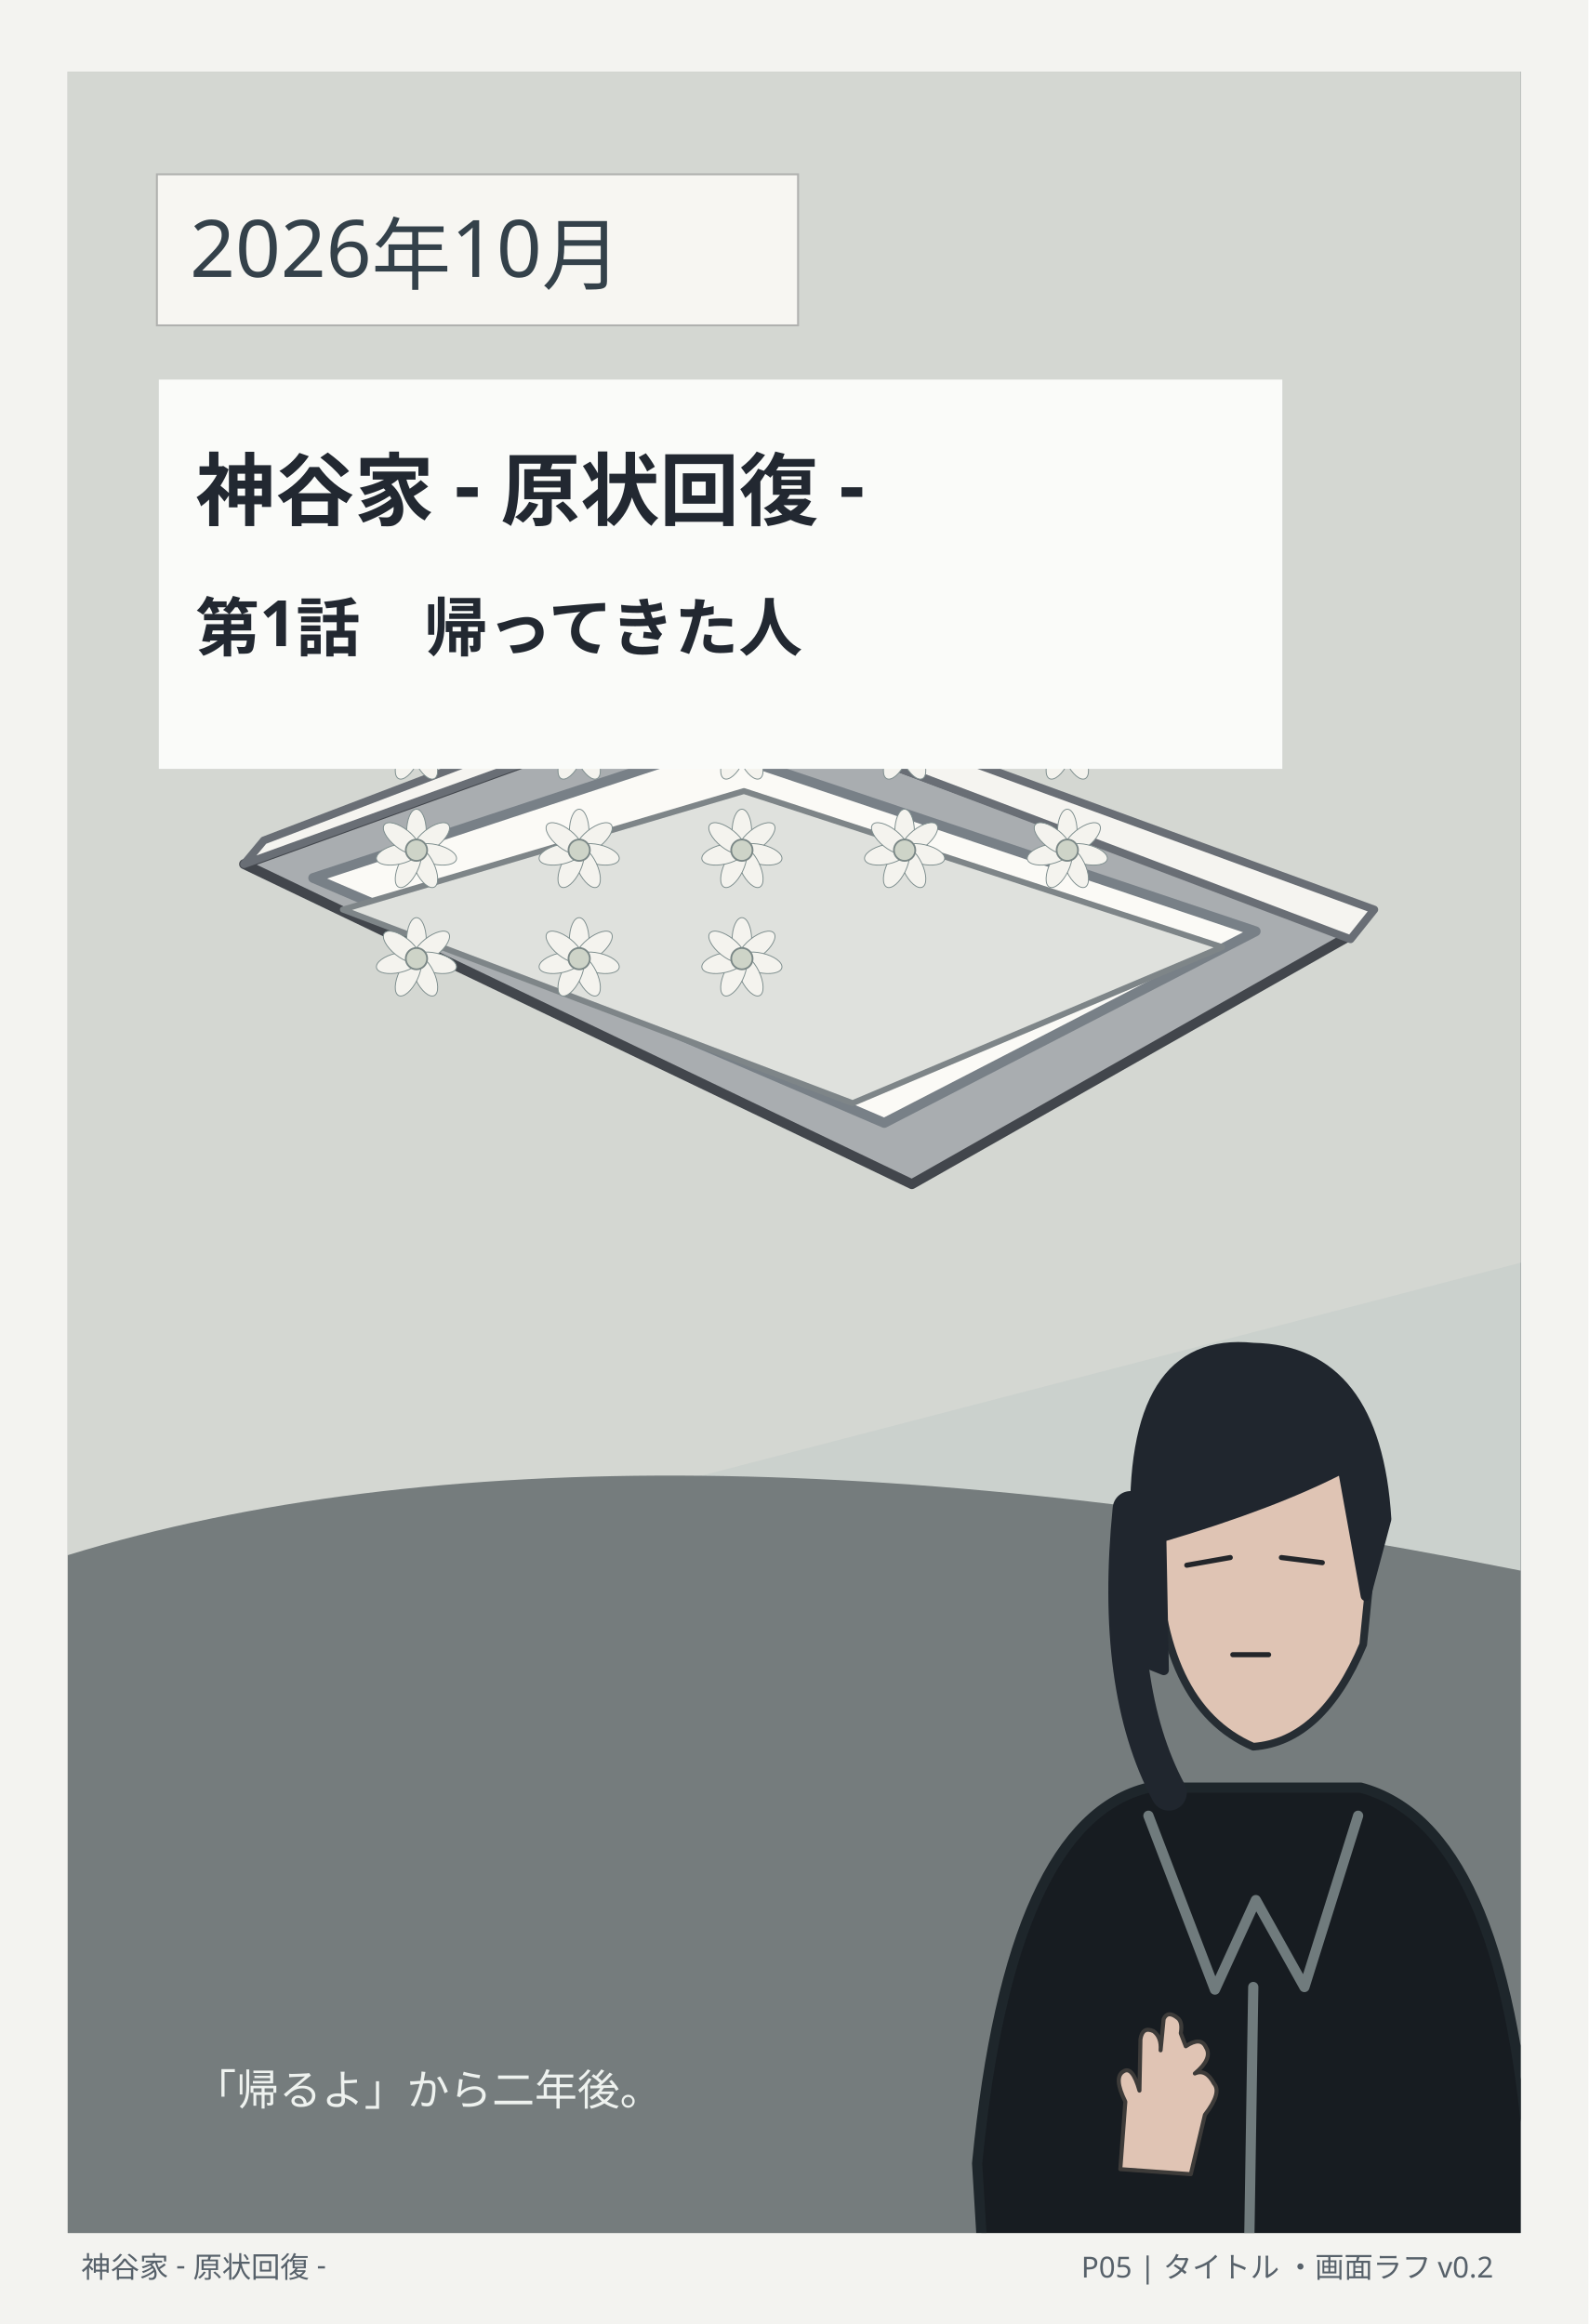
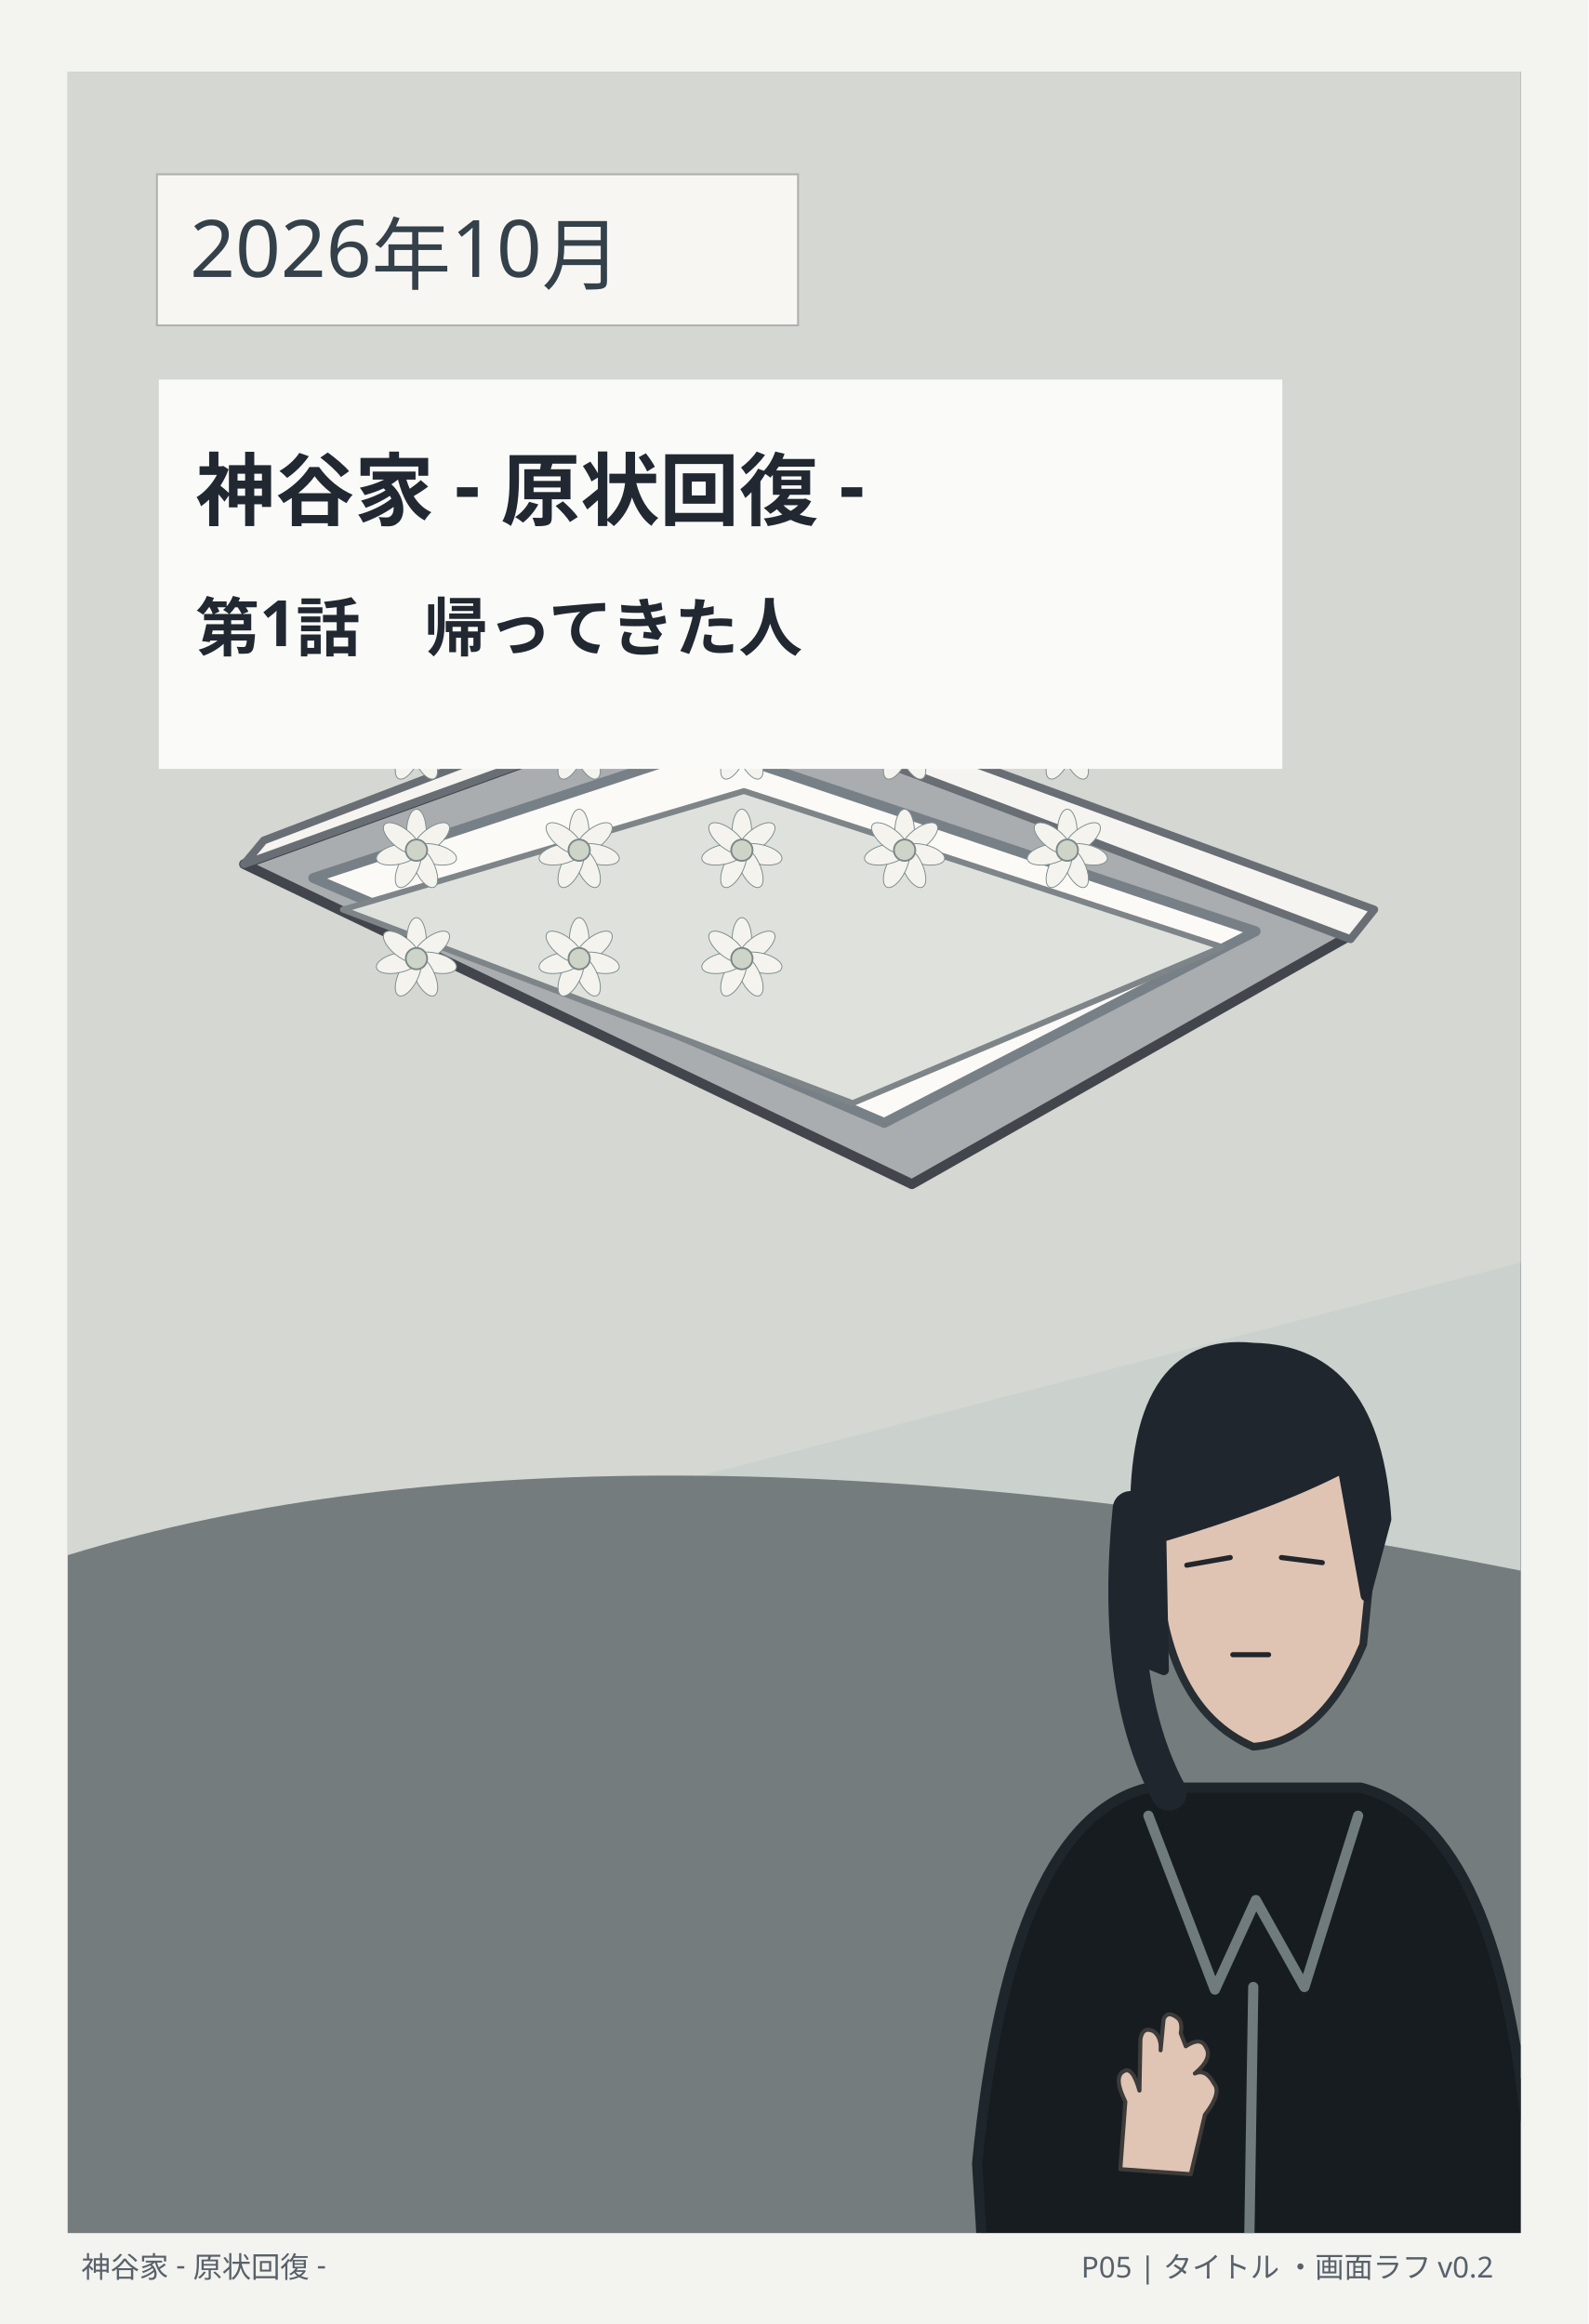
<svg xmlns="http://www.w3.org/2000/svg" width="820" height="1200" viewBox="0 0 820 1200">
  <defs>
    <linearGradient id="night" x1="0" x2="1" y1="0" y2=".8">
      <stop stop-color="#252e37" />
      <stop offset="1" stop-color="#65747c" />
    </linearGradient>
    <linearGradient id="warm" x1="0" x2=".6" y1="0" y2="1">
      <stop stop-color="#e2e0da" />
      <stop offset="1" stop-color="#a6b0af" />
    </linearGradient>
    <pattern id="grain" width="9" height="9" patternUnits="userSpaceOnUse">
      <circle cx="1" cy="1" r=".65" fill="#29343a" opacity=".19" />
    </pattern>
    <pattern id="grid" width="18" height="18" patternUnits="userSpaceOnUse">
      <path d="M18 0L0 0 0 18" fill="none" stroke="#a8b0b1" stroke-width=".8" />
    </pattern>
  </defs>
  <rect x="0" y="0" width="820" height="1200" fill="#f3f3f0" stroke="none" stroke-width="2" />
  <g id="05-cover">
    <svg x="35" y="37" width="750" height="1116" viewBox="0 0 750 1116">
      <rect x="0" y="0" width="750" height="1116" fill="#ddd" stroke="#222831" stroke-width="5" />
      <rect x="0" y="0" width="750" height="1116" fill="#cbd1cd" stroke="none" stroke-width="0" />
      <path d="M0 0H750V615L0 810Z" fill="#d4d7d2" stroke="none" stroke-width="0" stroke-linejoin="round" stroke-linecap="round" />
      <path d="M0 766Q280 680 750 774L750 1116H0Z" fill="#757c7d" stroke="none" stroke-width="0" stroke-linejoin="round" stroke-linecap="round" />
      <g transform="translate(91 348) scale(1.02)">
        <path d="M0 60L235-25L560 96L338 222Z" fill="#a9adb0" stroke="#42464c" stroke-width="5" stroke-linejoin="round" stroke-linecap="round" />
        <path d="M35 67L235 1L512 94L324 191Z" fill="#fbfaf6" stroke="#788087" stroke-width="5" stroke-linejoin="round" stroke-linecap="round" />
        <path d="M50 83L253 23L495 102L308 181Z" fill="#dfe1dd" stroke="#7e8588" stroke-width="3" stroke-linejoin="round" stroke-linecap="round" />
        <path d="M10 48L238-39L572 83L560 98L235-25L0 60Z" fill="#f5f4f0" stroke="#696e75" stroke-width="4" stroke-linejoin="round" stroke-linecap="round" />
      </g>
      <g transform="translate(180 346) scale(0.46)">
        <ellipse cx="0" cy="-21" rx="11" ry="25" transform="rotate(0)" fill="#f4f3ee" stroke="#7c8c8c" stroke-width="1" />
        <ellipse cx="0" cy="-21" rx="11" ry="25" transform="rotate(51.42857)" fill="#f4f3ee" stroke="#7c8c8c" stroke-width="1" />
        <ellipse cx="0" cy="-21" rx="11" ry="25" transform="rotate(102.8571)" fill="#f4f3ee" stroke="#7c8c8c" stroke-width="1" />
        <ellipse cx="0" cy="-21" rx="11" ry="25" transform="rotate(154.2857)" fill="#f4f3ee" stroke="#7c8c8c" stroke-width="1" />
        <ellipse cx="0" cy="-21" rx="11" ry="25" transform="rotate(205.7143)" fill="#f4f3ee" stroke="#7c8c8c" stroke-width="1" />
        <ellipse cx="0" cy="-21" rx="11" ry="25" transform="rotate(257.1429)" fill="#f4f3ee" stroke="#7c8c8c" stroke-width="1" />
        <ellipse cx="0" cy="-21" rx="11" ry="25" transform="rotate(308.5714)" fill="#f4f3ee" stroke="#7c8c8c" stroke-width="1" />
        <circle r="12" fill="#ced4c8" stroke="#7a8786" stroke-width="2" />
      </g>
      <g transform="translate(264 346) scale(0.46)">
        <ellipse cx="0" cy="-21" rx="11" ry="25" transform="rotate(0)" fill="#f4f3ee" stroke="#7c8c8c" stroke-width="1" />
        <ellipse cx="0" cy="-21" rx="11" ry="25" transform="rotate(51.42857)" fill="#f4f3ee" stroke="#7c8c8c" stroke-width="1" />
        <ellipse cx="0" cy="-21" rx="11" ry="25" transform="rotate(102.8571)" fill="#f4f3ee" stroke="#7c8c8c" stroke-width="1" />
        <ellipse cx="0" cy="-21" rx="11" ry="25" transform="rotate(154.2857)" fill="#f4f3ee" stroke="#7c8c8c" stroke-width="1" />
        <ellipse cx="0" cy="-21" rx="11" ry="25" transform="rotate(205.7143)" fill="#f4f3ee" stroke="#7c8c8c" stroke-width="1" />
        <ellipse cx="0" cy="-21" rx="11" ry="25" transform="rotate(257.1429)" fill="#f4f3ee" stroke="#7c8c8c" stroke-width="1" />
        <ellipse cx="0" cy="-21" rx="11" ry="25" transform="rotate(308.5714)" fill="#f4f3ee" stroke="#7c8c8c" stroke-width="1" />
        <circle r="12" fill="#ced4c8" stroke="#7a8786" stroke-width="2" />
      </g>
      <g transform="translate(348 346) scale(0.46)">
        <ellipse cx="0" cy="-21" rx="11" ry="25" transform="rotate(0)" fill="#f4f3ee" stroke="#7c8c8c" stroke-width="1" />
        <ellipse cx="0" cy="-21" rx="11" ry="25" transform="rotate(51.42857)" fill="#f4f3ee" stroke="#7c8c8c" stroke-width="1" />
        <ellipse cx="0" cy="-21" rx="11" ry="25" transform="rotate(102.8571)" fill="#f4f3ee" stroke="#7c8c8c" stroke-width="1" />
        <ellipse cx="0" cy="-21" rx="11" ry="25" transform="rotate(154.2857)" fill="#f4f3ee" stroke="#7c8c8c" stroke-width="1" />
        <ellipse cx="0" cy="-21" rx="11" ry="25" transform="rotate(205.7143)" fill="#f4f3ee" stroke="#7c8c8c" stroke-width="1" />
        <ellipse cx="0" cy="-21" rx="11" ry="25" transform="rotate(257.1429)" fill="#f4f3ee" stroke="#7c8c8c" stroke-width="1" />
        <ellipse cx="0" cy="-21" rx="11" ry="25" transform="rotate(308.5714)" fill="#f4f3ee" stroke="#7c8c8c" stroke-width="1" />
        <circle r="12" fill="#ced4c8" stroke="#7a8786" stroke-width="2" />
      </g>
      <g transform="translate(432 346) scale(0.46)">
        <ellipse cx="0" cy="-21" rx="11" ry="25" transform="rotate(0)" fill="#f4f3ee" stroke="#7c8c8c" stroke-width="1" />
        <ellipse cx="0" cy="-21" rx="11" ry="25" transform="rotate(51.42857)" fill="#f4f3ee" stroke="#7c8c8c" stroke-width="1" />
        <ellipse cx="0" cy="-21" rx="11" ry="25" transform="rotate(102.8571)" fill="#f4f3ee" stroke="#7c8c8c" stroke-width="1" />
        <ellipse cx="0" cy="-21" rx="11" ry="25" transform="rotate(154.2857)" fill="#f4f3ee" stroke="#7c8c8c" stroke-width="1" />
        <ellipse cx="0" cy="-21" rx="11" ry="25" transform="rotate(205.7143)" fill="#f4f3ee" stroke="#7c8c8c" stroke-width="1" />
        <ellipse cx="0" cy="-21" rx="11" ry="25" transform="rotate(257.1429)" fill="#f4f3ee" stroke="#7c8c8c" stroke-width="1" />
        <ellipse cx="0" cy="-21" rx="11" ry="25" transform="rotate(308.5714)" fill="#f4f3ee" stroke="#7c8c8c" stroke-width="1" />
        <circle r="12" fill="#ced4c8" stroke="#7a8786" stroke-width="2" />
      </g>
      <g transform="translate(516 346) scale(0.46)">
        <ellipse cx="0" cy="-21" rx="11" ry="25" transform="rotate(0)" fill="#f4f3ee" stroke="#7c8c8c" stroke-width="1" />
        <ellipse cx="0" cy="-21" rx="11" ry="25" transform="rotate(51.42857)" fill="#f4f3ee" stroke="#7c8c8c" stroke-width="1" />
        <ellipse cx="0" cy="-21" rx="11" ry="25" transform="rotate(102.8571)" fill="#f4f3ee" stroke="#7c8c8c" stroke-width="1" />
        <ellipse cx="0" cy="-21" rx="11" ry="25" transform="rotate(154.2857)" fill="#f4f3ee" stroke="#7c8c8c" stroke-width="1" />
        <ellipse cx="0" cy="-21" rx="11" ry="25" transform="rotate(205.7143)" fill="#f4f3ee" stroke="#7c8c8c" stroke-width="1" />
        <ellipse cx="0" cy="-21" rx="11" ry="25" transform="rotate(257.1429)" fill="#f4f3ee" stroke="#7c8c8c" stroke-width="1" />
        <ellipse cx="0" cy="-21" rx="11" ry="25" transform="rotate(308.5714)" fill="#f4f3ee" stroke="#7c8c8c" stroke-width="1" />
        <circle r="12" fill="#ced4c8" stroke="#7a8786" stroke-width="2" />
      </g>
      <g transform="translate(180 402) scale(0.46)">
        <ellipse cx="0" cy="-21" rx="11" ry="25" transform="rotate(0)" fill="#f4f3ee" stroke="#7c8c8c" stroke-width="1" />
        <ellipse cx="0" cy="-21" rx="11" ry="25" transform="rotate(51.42857)" fill="#f4f3ee" stroke="#7c8c8c" stroke-width="1" />
        <ellipse cx="0" cy="-21" rx="11" ry="25" transform="rotate(102.8571)" fill="#f4f3ee" stroke="#7c8c8c" stroke-width="1" />
        <ellipse cx="0" cy="-21" rx="11" ry="25" transform="rotate(154.2857)" fill="#f4f3ee" stroke="#7c8c8c" stroke-width="1" />
        <ellipse cx="0" cy="-21" rx="11" ry="25" transform="rotate(205.7143)" fill="#f4f3ee" stroke="#7c8c8c" stroke-width="1" />
        <ellipse cx="0" cy="-21" rx="11" ry="25" transform="rotate(257.1429)" fill="#f4f3ee" stroke="#7c8c8c" stroke-width="1" />
        <ellipse cx="0" cy="-21" rx="11" ry="25" transform="rotate(308.5714)" fill="#f4f3ee" stroke="#7c8c8c" stroke-width="1" />
        <circle r="12" fill="#ced4c8" stroke="#7a8786" stroke-width="2" />
      </g>
      <g transform="translate(264 402) scale(0.46)">
        <ellipse cx="0" cy="-21" rx="11" ry="25" transform="rotate(0)" fill="#f4f3ee" stroke="#7c8c8c" stroke-width="1" />
        <ellipse cx="0" cy="-21" rx="11" ry="25" transform="rotate(51.42857)" fill="#f4f3ee" stroke="#7c8c8c" stroke-width="1" />
        <ellipse cx="0" cy="-21" rx="11" ry="25" transform="rotate(102.8571)" fill="#f4f3ee" stroke="#7c8c8c" stroke-width="1" />
        <ellipse cx="0" cy="-21" rx="11" ry="25" transform="rotate(154.2857)" fill="#f4f3ee" stroke="#7c8c8c" stroke-width="1" />
        <ellipse cx="0" cy="-21" rx="11" ry="25" transform="rotate(205.7143)" fill="#f4f3ee" stroke="#7c8c8c" stroke-width="1" />
        <ellipse cx="0" cy="-21" rx="11" ry="25" transform="rotate(257.1429)" fill="#f4f3ee" stroke="#7c8c8c" stroke-width="1" />
        <ellipse cx="0" cy="-21" rx="11" ry="25" transform="rotate(308.5714)" fill="#f4f3ee" stroke="#7c8c8c" stroke-width="1" />
        <circle r="12" fill="#ced4c8" stroke="#7a8786" stroke-width="2" />
      </g>
      <g transform="translate(348 402) scale(0.46)">
        <ellipse cx="0" cy="-21" rx="11" ry="25" transform="rotate(0)" fill="#f4f3ee" stroke="#7c8c8c" stroke-width="1" />
        <ellipse cx="0" cy="-21" rx="11" ry="25" transform="rotate(51.42857)" fill="#f4f3ee" stroke="#7c8c8c" stroke-width="1" />
        <ellipse cx="0" cy="-21" rx="11" ry="25" transform="rotate(102.8571)" fill="#f4f3ee" stroke="#7c8c8c" stroke-width="1" />
        <ellipse cx="0" cy="-21" rx="11" ry="25" transform="rotate(154.2857)" fill="#f4f3ee" stroke="#7c8c8c" stroke-width="1" />
        <ellipse cx="0" cy="-21" rx="11" ry="25" transform="rotate(205.7143)" fill="#f4f3ee" stroke="#7c8c8c" stroke-width="1" />
        <ellipse cx="0" cy="-21" rx="11" ry="25" transform="rotate(257.1429)" fill="#f4f3ee" stroke="#7c8c8c" stroke-width="1" />
        <ellipse cx="0" cy="-21" rx="11" ry="25" transform="rotate(308.5714)" fill="#f4f3ee" stroke="#7c8c8c" stroke-width="1" />
        <circle r="12" fill="#ced4c8" stroke="#7a8786" stroke-width="2" />
      </g>
      <g transform="translate(432 402) scale(0.46)">
        <ellipse cx="0" cy="-21" rx="11" ry="25" transform="rotate(0)" fill="#f4f3ee" stroke="#7c8c8c" stroke-width="1" />
        <ellipse cx="0" cy="-21" rx="11" ry="25" transform="rotate(51.42857)" fill="#f4f3ee" stroke="#7c8c8c" stroke-width="1" />
        <ellipse cx="0" cy="-21" rx="11" ry="25" transform="rotate(102.8571)" fill="#f4f3ee" stroke="#7c8c8c" stroke-width="1" />
        <ellipse cx="0" cy="-21" rx="11" ry="25" transform="rotate(154.2857)" fill="#f4f3ee" stroke="#7c8c8c" stroke-width="1" />
        <ellipse cx="0" cy="-21" rx="11" ry="25" transform="rotate(205.7143)" fill="#f4f3ee" stroke="#7c8c8c" stroke-width="1" />
        <ellipse cx="0" cy="-21" rx="11" ry="25" transform="rotate(257.1429)" fill="#f4f3ee" stroke="#7c8c8c" stroke-width="1" />
        <ellipse cx="0" cy="-21" rx="11" ry="25" transform="rotate(308.5714)" fill="#f4f3ee" stroke="#7c8c8c" stroke-width="1" />
        <circle r="12" fill="#ced4c8" stroke="#7a8786" stroke-width="2" />
      </g>
      <g transform="translate(516 402) scale(0.46)">
        <ellipse cx="0" cy="-21" rx="11" ry="25" transform="rotate(0)" fill="#f4f3ee" stroke="#7c8c8c" stroke-width="1" />
        <ellipse cx="0" cy="-21" rx="11" ry="25" transform="rotate(51.42857)" fill="#f4f3ee" stroke="#7c8c8c" stroke-width="1" />
        <ellipse cx="0" cy="-21" rx="11" ry="25" transform="rotate(102.8571)" fill="#f4f3ee" stroke="#7c8c8c" stroke-width="1" />
        <ellipse cx="0" cy="-21" rx="11" ry="25" transform="rotate(154.2857)" fill="#f4f3ee" stroke="#7c8c8c" stroke-width="1" />
        <ellipse cx="0" cy="-21" rx="11" ry="25" transform="rotate(205.7143)" fill="#f4f3ee" stroke="#7c8c8c" stroke-width="1" />
        <ellipse cx="0" cy="-21" rx="11" ry="25" transform="rotate(257.1429)" fill="#f4f3ee" stroke="#7c8c8c" stroke-width="1" />
        <ellipse cx="0" cy="-21" rx="11" ry="25" transform="rotate(308.5714)" fill="#f4f3ee" stroke="#7c8c8c" stroke-width="1" />
        <circle r="12" fill="#ced4c8" stroke="#7a8786" stroke-width="2" />
      </g>
      <g transform="translate(180 458) scale(0.46)">
        <ellipse cx="0" cy="-21" rx="11" ry="25" transform="rotate(0)" fill="#f4f3ee" stroke="#7c8c8c" stroke-width="1" />
        <ellipse cx="0" cy="-21" rx="11" ry="25" transform="rotate(51.42857)" fill="#f4f3ee" stroke="#7c8c8c" stroke-width="1" />
        <ellipse cx="0" cy="-21" rx="11" ry="25" transform="rotate(102.8571)" fill="#f4f3ee" stroke="#7c8c8c" stroke-width="1" />
        <ellipse cx="0" cy="-21" rx="11" ry="25" transform="rotate(154.2857)" fill="#f4f3ee" stroke="#7c8c8c" stroke-width="1" />
        <ellipse cx="0" cy="-21" rx="11" ry="25" transform="rotate(205.7143)" fill="#f4f3ee" stroke="#7c8c8c" stroke-width="1" />
        <ellipse cx="0" cy="-21" rx="11" ry="25" transform="rotate(257.1429)" fill="#f4f3ee" stroke="#7c8c8c" stroke-width="1" />
        <ellipse cx="0" cy="-21" rx="11" ry="25" transform="rotate(308.5714)" fill="#f4f3ee" stroke="#7c8c8c" stroke-width="1" />
        <circle r="12" fill="#ced4c8" stroke="#7a8786" stroke-width="2" />
      </g>
      <g transform="translate(264 458) scale(0.46)">
        <ellipse cx="0" cy="-21" rx="11" ry="25" transform="rotate(0)" fill="#f4f3ee" stroke="#7c8c8c" stroke-width="1" />
        <ellipse cx="0" cy="-21" rx="11" ry="25" transform="rotate(51.42857)" fill="#f4f3ee" stroke="#7c8c8c" stroke-width="1" />
        <ellipse cx="0" cy="-21" rx="11" ry="25" transform="rotate(102.8571)" fill="#f4f3ee" stroke="#7c8c8c" stroke-width="1" />
        <ellipse cx="0" cy="-21" rx="11" ry="25" transform="rotate(154.2857)" fill="#f4f3ee" stroke="#7c8c8c" stroke-width="1" />
        <ellipse cx="0" cy="-21" rx="11" ry="25" transform="rotate(205.7143)" fill="#f4f3ee" stroke="#7c8c8c" stroke-width="1" />
        <ellipse cx="0" cy="-21" rx="11" ry="25" transform="rotate(257.1429)" fill="#f4f3ee" stroke="#7c8c8c" stroke-width="1" />
        <ellipse cx="0" cy="-21" rx="11" ry="25" transform="rotate(308.5714)" fill="#f4f3ee" stroke="#7c8c8c" stroke-width="1" />
        <circle r="12" fill="#ced4c8" stroke="#7a8786" stroke-width="2" />
      </g>
      <g transform="translate(348 458) scale(0.46)">
        <ellipse cx="0" cy="-21" rx="11" ry="25" transform="rotate(0)" fill="#f4f3ee" stroke="#7c8c8c" stroke-width="1" />
        <ellipse cx="0" cy="-21" rx="11" ry="25" transform="rotate(51.42857)" fill="#f4f3ee" stroke="#7c8c8c" stroke-width="1" />
        <ellipse cx="0" cy="-21" rx="11" ry="25" transform="rotate(102.8571)" fill="#f4f3ee" stroke="#7c8c8c" stroke-width="1" />
        <ellipse cx="0" cy="-21" rx="11" ry="25" transform="rotate(154.2857)" fill="#f4f3ee" stroke="#7c8c8c" stroke-width="1" />
        <ellipse cx="0" cy="-21" rx="11" ry="25" transform="rotate(205.7143)" fill="#f4f3ee" stroke="#7c8c8c" stroke-width="1" />
        <ellipse cx="0" cy="-21" rx="11" ry="25" transform="rotate(257.1429)" fill="#f4f3ee" stroke="#7c8c8c" stroke-width="1" />
        <ellipse cx="0" cy="-21" rx="11" ry="25" transform="rotate(308.5714)" fill="#f4f3ee" stroke="#7c8c8c" stroke-width="1" />
        <circle r="12" fill="#ced4c8" stroke="#7a8786" stroke-width="2" />
      </g>
      <g transform="translate(612 890) scale(1.32)">
        <path d="M-41-3Q-95 10-108 144L-100 276L101 276L108 144Q98 12 42 -3Z" fill="#171c21" stroke="#1e262b" stroke-width="4" stroke-linejoin="round" stroke-linecap="round" />
        <path d="M-38-99Q-57-151-10-160Q39-153 48-109L43-59Q27-21 0-19Q-37-35-38-99Z" fill="#dfc4b4" stroke="#262d33" stroke-width="3" stroke-linejoin="round" stroke-linecap="round" />
        <path d="M-46-102Q-49-180 0-175Q48-174 52-108L44-78L35-128Q8-114-36-101L-35-49L-45-53Z" fill="#20262e" stroke="#20262e" stroke-width="4" stroke-linejoin="round" stroke-linecap="round" />
        <path d="M-26-90L-9-93M11-93L27-91M-8-55L6-55" fill="none" stroke="#23262a" stroke-width="2" stroke-linejoin="round" stroke-linecap="round" />
        <path d="M-48-112Q-55-42-33-1" fill="none" stroke="#20262e" stroke-width="14" stroke-linejoin="round" stroke-linecap="round" />
        <path d="M-41 8L-15 76L1 41L20 75L41 8M0 75L-3 265" fill="none" stroke="#707b7d" stroke-width="4" stroke-linejoin="round" stroke-linecap="round" />
      </g>
      <g transform="translate(560 1043) scale(0.52)">
        <path d="M-32 77L-27 10Q-39-14-29-20Q-20-26-13-1L-12-52Q-10-65 1-60Q9-54 8-41L11-72Q15-81 25-73Q30-69 28-58L33-45Q48-55 53-44Q60-33 42-18Q53-23 61-8Q69 1 52 23L38 82Z" fill="#e0c4b4" stroke="#3d3b39" stroke-width="4" stroke-linejoin="round" stroke-linecap="round" />
      </g>
      <rect x="46" y="53" width="331" height="78" fill="#f7f6f2" stroke="#b0b1af" stroke-width="1" />
      <text x="63" y="106" font-family="'Noto Sans JP',sans-serif" font-size="41" font-weight="500" fill="#34414a" text-anchor="start">2026年10月</text>
      <rect x="47" y="159" width="580" height="201" fill="#fafbf9" stroke="none" stroke-width="0" />
      <text x="66" y="231" font-family="'Noto Sans JP',sans-serif" font-size="41" font-weight="700" fill="#222831" text-anchor="start">神谷家 - 原状回復 -</text>
      <text x="66" y="299" font-family="'Noto Sans JP',sans-serif" font-size="33" font-weight="700" fill="#222831" text-anchor="start">第1話　帰ってきた人</text>
-       <text x="65" y="1050" font-family="'Noto Sans JP',sans-serif" font-size="22" font-weight="500" fill="#eef2ef" text-anchor="start">「帰るよ」から二年後。</text>
    </svg>
  </g>
  <text x="42" y="1176" font-family="'Noto Sans JP',sans-serif" font-size="15" font-weight="500" fill="#57616a" text-anchor="start">神谷家 - 原状回復 -</text>
  <text x="771" y="1176" font-family="'Noto Sans JP',sans-serif" font-size="15" font-weight="500" fill="#57616a" text-anchor="end">P05 | タイトル ・画面ラフ v0.2</text>
</svg>
